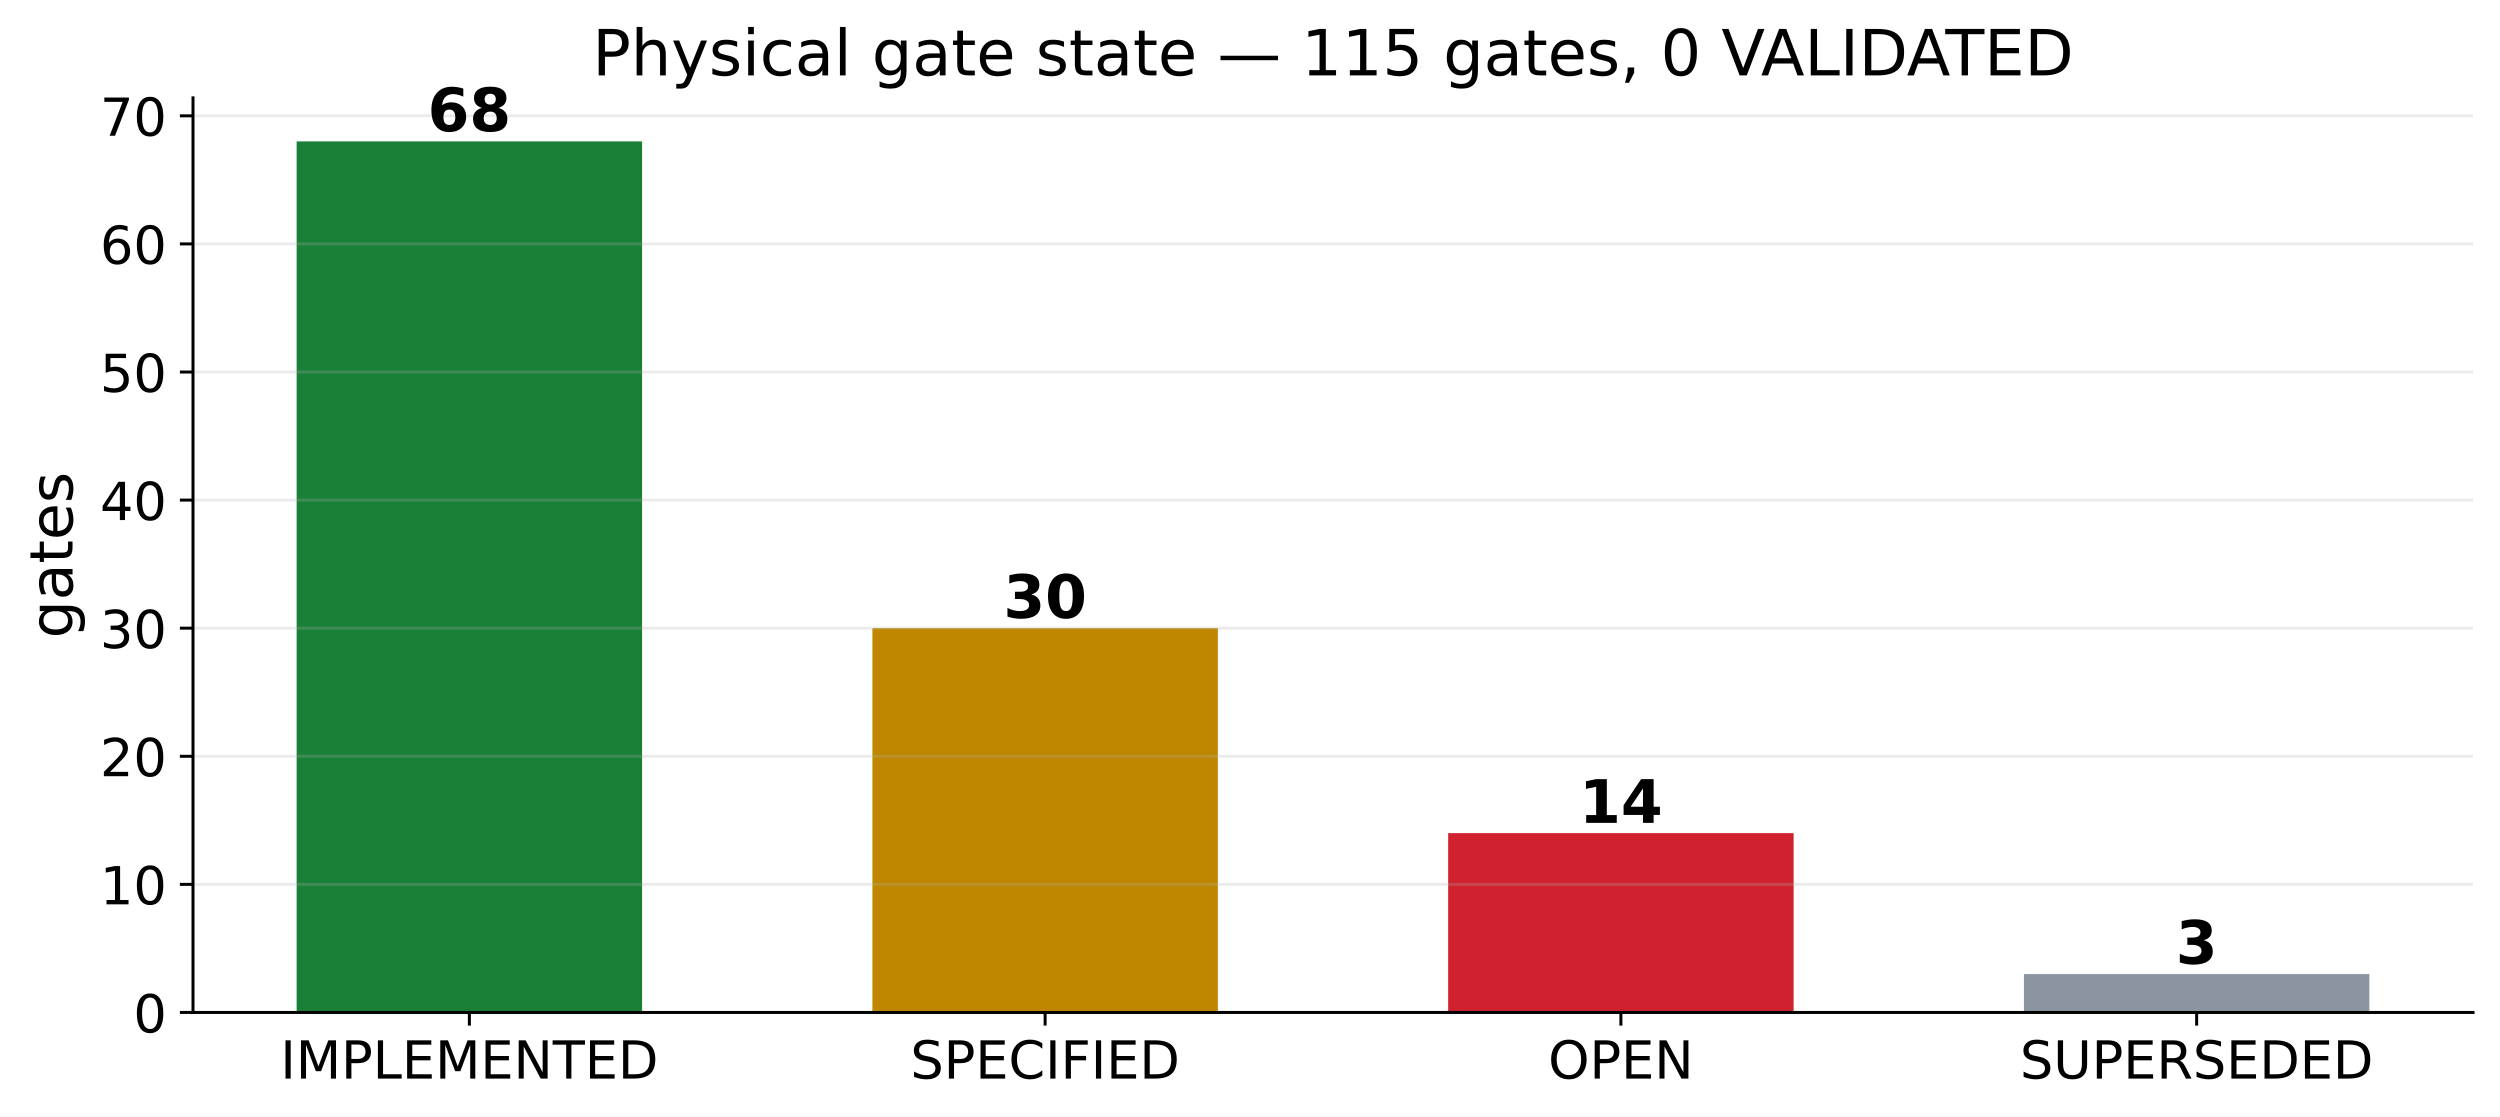
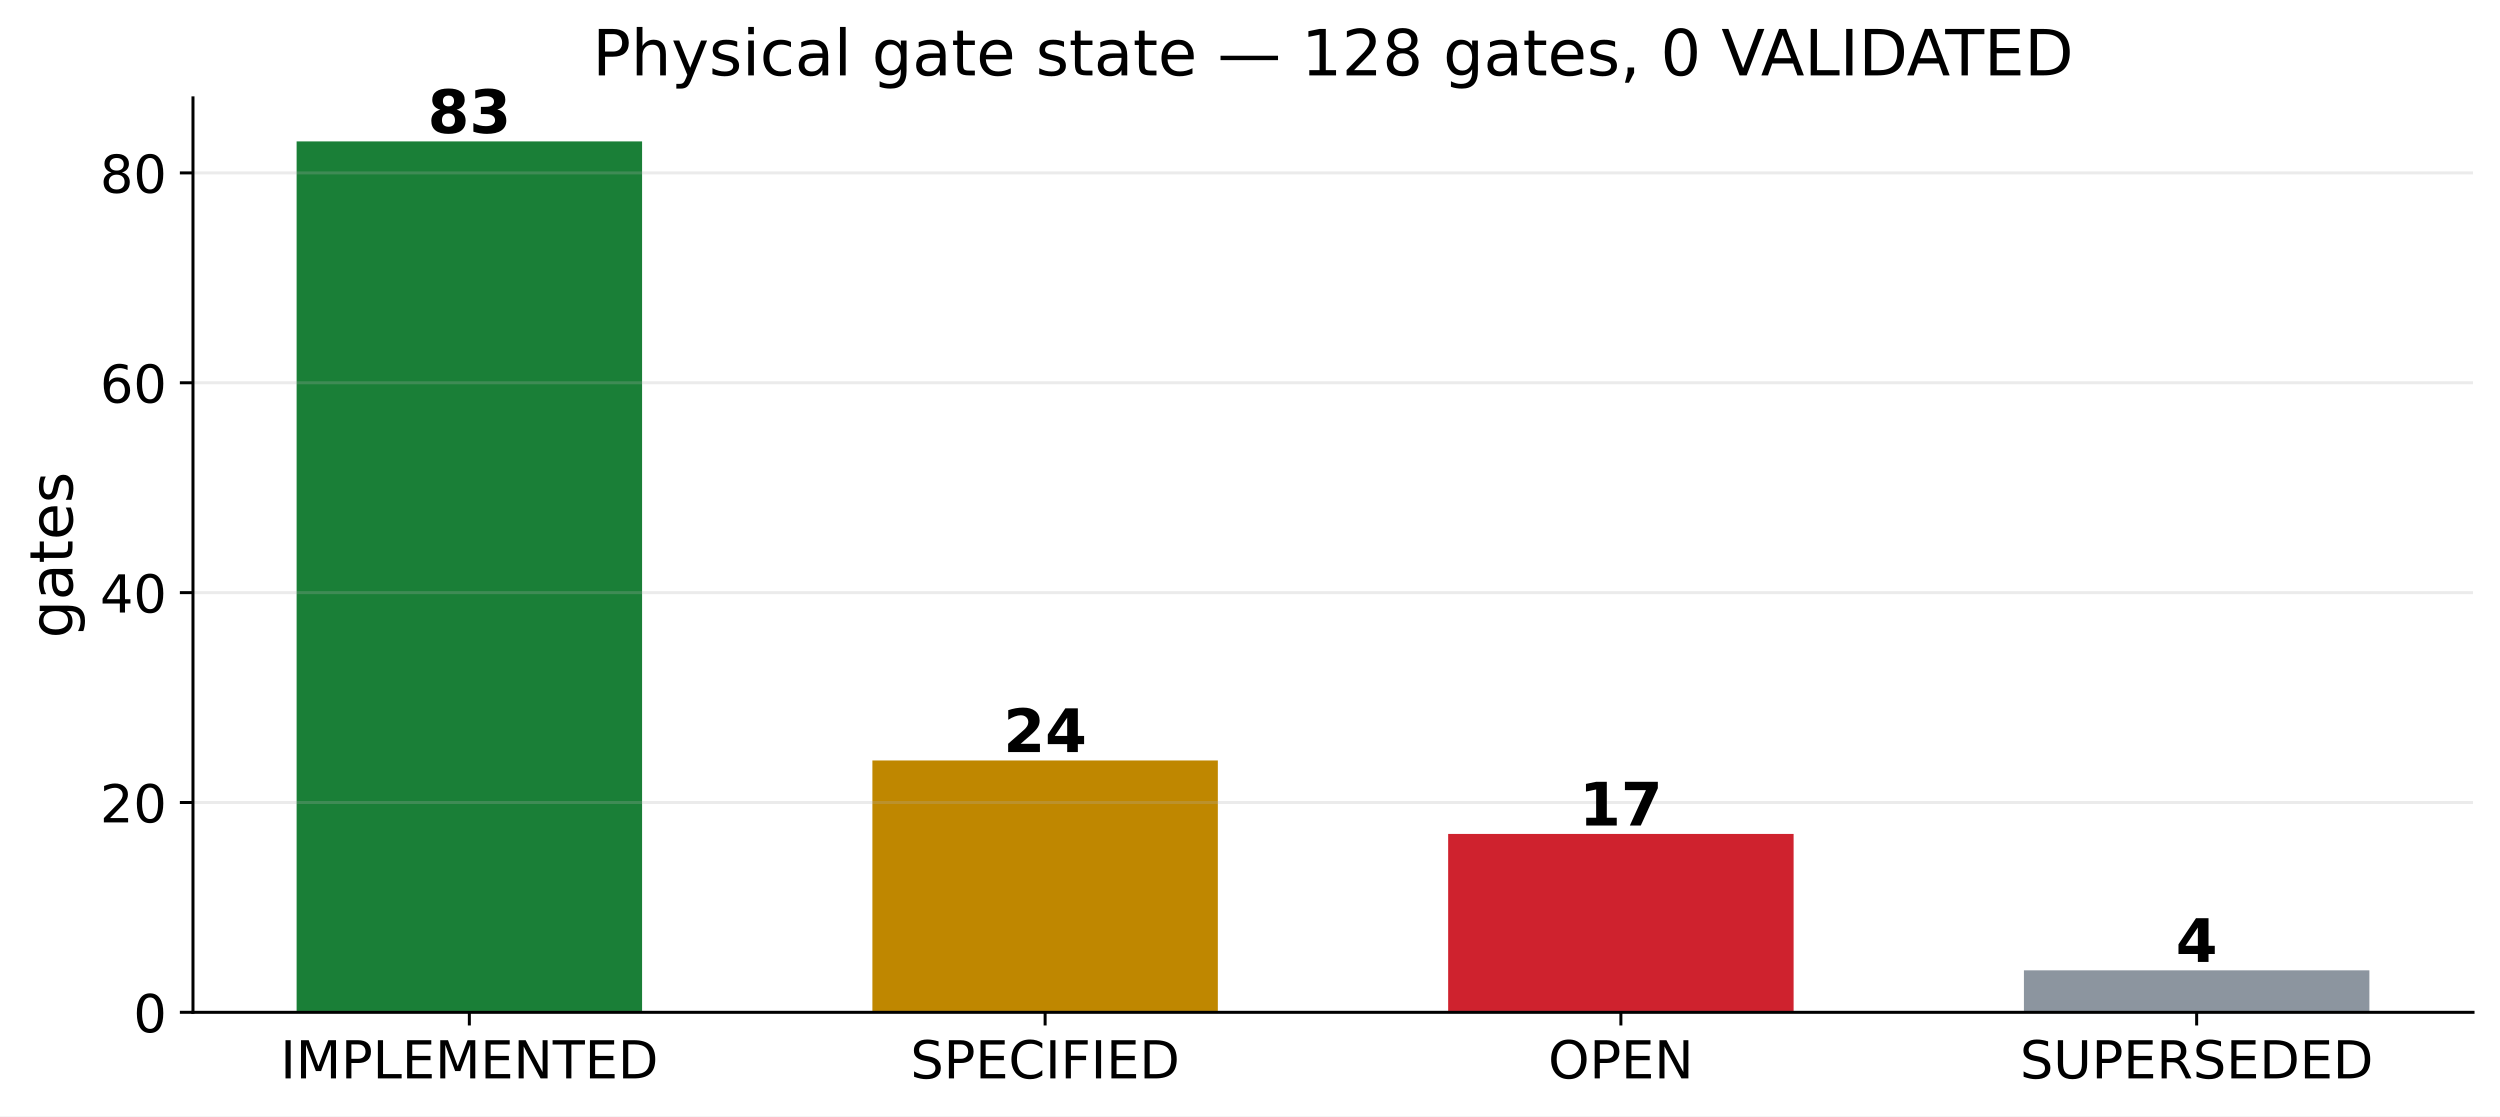
- <svg xmlns="http://www.w3.org/2000/svg" xmlns:xlink="http://www.w3.org/1999/xlink" width="667.08pt" height="297.907pt" viewBox="0 0 667.08 297.907" version="1.1">
+ <svg xmlns="http://www.w3.org/2000/svg" xmlns:xlink="http://www.w3.org/1999/xlink" width="667.17pt" height="297.907pt" viewBox="0 0 667.17 297.907" version="1.1">
  <defs>
    <style type="text/css">*{stroke-linejoin: round; stroke-linecap: butt}</style>
  </defs>
  <g id="figure_1">
    <g id="patch_1">
-       <path d="M 0 297.907  L 667.08 297.907  L 667.08 0  L 0 0  z " style="fill: #ffffff" />
+       <path d="M 0 297.907  L 667.17 297.907  L 667.17 0  L 0 0  z " style="fill: #ffffff" />
    </g>
    <g id="axes_1">
      <g id="patch_2">
-         <path d="M 51.5 270.157  L 659.88 270.157  L 659.88 26.117  L 51.5 26.117  z " style="fill: #ffffff" />
+         <path d="M 51.5 270.157  L 659.97 270.157  L 659.97 26.117  L 51.5 26.117  z " style="fill: #ffffff" />
      </g>
      <g id="patch_3">
-         <path d="M 79.154 270.157  L 171.332 270.157  L 171.332 37.738  L 79.154 37.738  z " clip-path="url(#p4d691d83dd)" style="fill: #1a7f37" />
+         <path d="M 79.158 270.157  L 171.35 270.157  L 171.35 37.738  L 79.158 37.738  z " clip-path="url(#p8c5c4b547a)" style="fill: #1a7f37" />
      </g>
      <g id="patch_4">
-         <path d="M 232.785 270.157  L 324.964 270.157  L 324.964 167.62  L 232.785 167.62  z " clip-path="url(#p4d691d83dd)" style="fill: #bf8700" />
+         <path d="M 232.812 270.157  L 325.004 270.157  L 325.004 202.952  L 232.812 202.952  z " clip-path="url(#p8c5c4b547a)" style="fill: #bf8700" />
      </g>
      <g id="patch_5">
-         <path d="M 386.416 270.157  L 478.595 270.157  L 478.595 222.306  L 386.416 222.306  z " clip-path="url(#p4d691d83dd)" style="fill: #cf222e" />
+         <path d="M 386.466 270.157  L 478.658 270.157  L 478.658 222.553  L 386.466 222.553  z " clip-path="url(#p8c5c4b547a)" style="fill: #cf222e" />
      </g>
      <g id="patch_6">
-         <path d="M 540.048 270.157  L 632.226 270.157  L 632.226 259.904  L 540.048 259.904  z " clip-path="url(#p4d691d83dd)" style="fill: #8c959f" />
+         <path d="M 540.12 270.157  L 632.312 270.157  L 632.312 258.956  L 540.12 258.956  z " clip-path="url(#p8c5c4b547a)" style="fill: #8c959f" />
      </g>
      <g id="matplotlib.axis_1">
        <g id="xtick_1">
          <g id="line2d_1">
            <defs>
-               <path id="m26388fd2c3" d="M 0 0  L 0 3.5  " style="stroke: #000000; stroke-width: 0.8" />
+               <path id="m0de91e0c9c" d="M 0 0  L 0 3.5  " style="stroke: #000000; stroke-width: 0.8" />
            </defs>
            <g>
-               <use xlink:href="#m26388fd2c3" x="125.243" y="270.157" style="stroke: #000000; stroke-width: 0.8" />
+               <use xlink:href="#m0de91e0c9c" x="125.254" y="270.157" style="stroke: #000000; stroke-width: 0.8" />
            </g>
          </g>
          <g id="text_1">
-             <text style="font-size: 14px; font-family: 'DejaVu Sans', 'Bitstream Vera Sans', 'Computer Modern Sans Serif', 'Lucida Grande', 'Verdana', 'Geneva', 'Lucid', 'Arial', 'Helvetica', 'Avant Garde', sans-serif; text-anchor: middle" x="125.243" y="287.795" transform="rotate(-0 125.243 287.7952)">IMPLEMENTED</text>
+             <text style="font-size: 14px; font-family: 'DejaVu Sans', 'Bitstream Vera Sans', 'Computer Modern Sans Serif', 'Lucida Grande', 'Verdana', 'Geneva', 'Lucid', 'Arial', 'Helvetica', 'Avant Garde', sans-serif; text-anchor: middle" x="125.254" y="287.795" transform="rotate(-0 125.2539 287.7952)">IMPLEMENTED</text>
          </g>
        </g>
        <g id="xtick_2">
          <g id="line2d_2">
            <g>
-               <use xlink:href="#m26388fd2c3" x="278.874" y="270.157" style="stroke: #000000; stroke-width: 0.8" />
+               <use xlink:href="#m0de91e0c9c" x="278.908" y="270.157" style="stroke: #000000; stroke-width: 0.8" />
            </g>
          </g>
          <g id="text_2">
-             <text style="font-size: 14px; font-family: 'DejaVu Sans', 'Bitstream Vera Sans', 'Computer Modern Sans Serif', 'Lucida Grande', 'Verdana', 'Geneva', 'Lucid', 'Arial', 'Helvetica', 'Avant Garde', sans-serif; text-anchor: middle" x="278.874" y="287.795" transform="rotate(-0 278.8743 287.7952)">SPECIFIED</text>
+             <text style="font-size: 14px; font-family: 'DejaVu Sans', 'Bitstream Vera Sans', 'Computer Modern Sans Serif', 'Lucida Grande', 'Verdana', 'Geneva', 'Lucid', 'Arial', 'Helvetica', 'Avant Garde', sans-serif; text-anchor: middle" x="278.908" y="287.795" transform="rotate(-0 278.908 287.7952)">SPECIFIED</text>
          </g>
        </g>
        <g id="xtick_3">
          <g id="line2d_3">
            <g>
-               <use xlink:href="#m26388fd2c3" x="432.506" y="270.157" style="stroke: #000000; stroke-width: 0.8" />
+               <use xlink:href="#m0de91e0c9c" x="432.562" y="270.157" style="stroke: #000000; stroke-width: 0.8" />
            </g>
          </g>
          <g id="text_3">
-             <text style="font-size: 14px; font-family: 'DejaVu Sans', 'Bitstream Vera Sans', 'Computer Modern Sans Serif', 'Lucida Grande', 'Verdana', 'Geneva', 'Lucid', 'Arial', 'Helvetica', 'Avant Garde', sans-serif; text-anchor: middle" x="432.506" y="287.795" transform="rotate(-0 432.5057 287.7952)">OPEN</text>
+             <text style="font-size: 14px; font-family: 'DejaVu Sans', 'Bitstream Vera Sans', 'Computer Modern Sans Serif', 'Lucida Grande', 'Verdana', 'Geneva', 'Lucid', 'Arial', 'Helvetica', 'Avant Garde', sans-serif; text-anchor: middle" x="432.562" y="287.795" transform="rotate(-0 432.562 287.7952)">OPEN</text>
          </g>
        </g>
        <g id="xtick_4">
          <g id="line2d_4">
            <g>
-               <use xlink:href="#m26388fd2c3" x="586.137" y="270.157" style="stroke: #000000; stroke-width: 0.8" />
+               <use xlink:href="#m0de91e0c9c" x="586.216" y="270.157" style="stroke: #000000; stroke-width: 0.8" />
            </g>
          </g>
          <g id="text_4">
-             <text style="font-size: 14px; font-family: 'DejaVu Sans', 'Bitstream Vera Sans', 'Computer Modern Sans Serif', 'Lucida Grande', 'Verdana', 'Geneva', 'Lucid', 'Arial', 'Helvetica', 'Avant Garde', sans-serif; text-anchor: middle" x="586.137" y="287.795" transform="rotate(-0 586.137 287.7952)">SUPERSEDED</text>
+             <text style="font-size: 14px; font-family: 'DejaVu Sans', 'Bitstream Vera Sans', 'Computer Modern Sans Serif', 'Lucida Grande', 'Verdana', 'Geneva', 'Lucid', 'Arial', 'Helvetica', 'Avant Garde', sans-serif; text-anchor: middle" x="586.216" y="287.795" transform="rotate(-0 586.2161 287.7952)">SUPERSEDED</text>
          </g>
        </g>
      </g>
      <g id="matplotlib.axis_2">
        <g id="ytick_1">
          <g id="line2d_5">
-             <path d="M 51.5 270.157  L 659.88 270.157  " clip-path="url(#p4d691d83dd)" style="fill: none; stroke: #b0b0b0; stroke-opacity: 0.25; stroke-width: 0.8; stroke-linecap: square" />
+             <path d="M 51.5 270.157  L 659.97 270.157  " clip-path="url(#p8c5c4b547a)" style="fill: none; stroke: #b0b0b0; stroke-opacity: 0.25; stroke-width: 0.8; stroke-linecap: square" />
          </g>
          <g id="line2d_6">
            <defs>
-               <path id="m69d08272c4" d="M 0 0  L -3.5 0  " style="stroke: #000000; stroke-width: 0.8" />
+               <path id="mc446de9cf3" d="M 0 0  L -3.5 0  " style="stroke: #000000; stroke-width: 0.8" />
            </defs>
            <g>
-               <use xlink:href="#m69d08272c4" x="51.5" y="270.157" style="stroke: #000000; stroke-width: 0.8" />
+               <use xlink:href="#mc446de9cf3" x="51.5" y="270.157" style="stroke: #000000; stroke-width: 0.8" />
            </g>
          </g>
          <g id="text_5">
            <text style="font-size: 14px; font-family: 'DejaVu Sans', 'Bitstream Vera Sans', 'Computer Modern Sans Serif', 'Lucida Grande', 'Verdana', 'Geneva', 'Lucid', 'Arial', 'Helvetica', 'Avant Garde', sans-serif; text-anchor: end" x="44.5" y="275.476" transform="rotate(-0 44.5 275.4762)">0</text>
          </g>
        </g>
        <g id="ytick_2">
          <g id="line2d_7">
-             <path d="M 51.5 235.978  L 659.88 235.978  " clip-path="url(#p4d691d83dd)" style="fill: none; stroke: #b0b0b0; stroke-opacity: 0.25; stroke-width: 0.8; stroke-linecap: square" />
+             <path d="M 51.5 214.153  L 659.97 214.153  " clip-path="url(#p8c5c4b547a)" style="fill: none; stroke: #b0b0b0; stroke-opacity: 0.25; stroke-width: 0.8; stroke-linecap: square" />
          </g>
          <g id="line2d_8">
            <g>
-               <use xlink:href="#m69d08272c4" x="51.5" y="235.978" style="stroke: #000000; stroke-width: 0.8" />
+               <use xlink:href="#mc446de9cf3" x="51.5" y="214.153" style="stroke: #000000; stroke-width: 0.8" />
            </g>
          </g>
          <g id="text_6">
-             <text style="font-size: 14px; font-family: 'DejaVu Sans', 'Bitstream Vera Sans', 'Computer Modern Sans Serif', 'Lucida Grande', 'Verdana', 'Geneva', 'Lucid', 'Arial', 'Helvetica', 'Avant Garde', sans-serif; text-anchor: end" x="44.5" y="241.297" transform="rotate(-0 44.5 241.297)">10</text>
+             <text style="font-size: 14px; font-family: 'DejaVu Sans', 'Bitstream Vera Sans', 'Computer Modern Sans Serif', 'Lucida Grande', 'Verdana', 'Geneva', 'Lucid', 'Arial', 'Helvetica', 'Avant Garde', sans-serif; text-anchor: end" x="44.5" y="219.472" transform="rotate(-0 44.5 219.4717)">20</text>
          </g>
        </g>
        <g id="ytick_3">
          <g id="line2d_9">
-             <path d="M 51.5 201.799  L 659.88 201.799  " clip-path="url(#p4d691d83dd)" style="fill: none; stroke: #b0b0b0; stroke-opacity: 0.25; stroke-width: 0.8; stroke-linecap: square" />
+             <path d="M 51.5 158.148  L 659.97 158.148  " clip-path="url(#p8c5c4b547a)" style="fill: none; stroke: #b0b0b0; stroke-opacity: 0.25; stroke-width: 0.8; stroke-linecap: square" />
          </g>
          <g id="line2d_10">
            <g>
-               <use xlink:href="#m69d08272c4" x="51.5" y="201.799" style="stroke: #000000; stroke-width: 0.8" />
+               <use xlink:href="#mc446de9cf3" x="51.5" y="158.148" style="stroke: #000000; stroke-width: 0.8" />
            </g>
          </g>
          <g id="text_7">
-             <text style="font-size: 14px; font-family: 'DejaVu Sans', 'Bitstream Vera Sans', 'Computer Modern Sans Serif', 'Lucida Grande', 'Verdana', 'Geneva', 'Lucid', 'Arial', 'Helvetica', 'Avant Garde', sans-serif; text-anchor: end" x="44.5" y="207.118" transform="rotate(-0 44.5 207.1177)">20</text>
+             <text style="font-size: 14px; font-family: 'DejaVu Sans', 'Bitstream Vera Sans', 'Computer Modern Sans Serif', 'Lucida Grande', 'Verdana', 'Geneva', 'Lucid', 'Arial', 'Helvetica', 'Avant Garde', sans-serif; text-anchor: end" x="44.5" y="163.467" transform="rotate(-0 44.5 163.4671)">40</text>
          </g>
        </g>
        <g id="ytick_4">
          <g id="line2d_11">
-             <path d="M 51.5 167.62  L 659.88 167.62  " clip-path="url(#p4d691d83dd)" style="fill: none; stroke: #b0b0b0; stroke-opacity: 0.25; stroke-width: 0.8; stroke-linecap: square" />
+             <path d="M 51.5 102.144  L 659.97 102.144  " clip-path="url(#p8c5c4b547a)" style="fill: none; stroke: #b0b0b0; stroke-opacity: 0.25; stroke-width: 0.8; stroke-linecap: square" />
          </g>
          <g id="line2d_12">
            <g>
-               <use xlink:href="#m69d08272c4" x="51.5" y="167.62" style="stroke: #000000; stroke-width: 0.8" />
+               <use xlink:href="#mc446de9cf3" x="51.5" y="102.144" style="stroke: #000000; stroke-width: 0.8" />
            </g>
          </g>
          <g id="text_8">
-             <text style="font-size: 14px; font-family: 'DejaVu Sans', 'Bitstream Vera Sans', 'Computer Modern Sans Serif', 'Lucida Grande', 'Verdana', 'Geneva', 'Lucid', 'Arial', 'Helvetica', 'Avant Garde', sans-serif; text-anchor: end" x="44.5" y="172.938" transform="rotate(-0 44.5 172.9384)">30</text>
+             <text style="font-size: 14px; font-family: 'DejaVu Sans', 'Bitstream Vera Sans', 'Computer Modern Sans Serif', 'Lucida Grande', 'Verdana', 'Geneva', 'Lucid', 'Arial', 'Helvetica', 'Avant Garde', sans-serif; text-anchor: end" x="44.5" y="107.462" transform="rotate(-0 44.5 107.4625)">60</text>
          </g>
        </g>
        <g id="ytick_5">
          <g id="line2d_13">
-             <path d="M 51.5 133.44  L 659.88 133.44  " clip-path="url(#p4d691d83dd)" style="fill: none; stroke: #b0b0b0; stroke-opacity: 0.25; stroke-width: 0.8; stroke-linecap: square" />
+             <path d="M 51.5 46.139  L 659.97 46.139  " clip-path="url(#p8c5c4b547a)" style="fill: none; stroke: #b0b0b0; stroke-opacity: 0.25; stroke-width: 0.8; stroke-linecap: square" />
          </g>
          <g id="line2d_14">
            <g>
-               <use xlink:href="#m69d08272c4" x="51.5" y="133.44" style="stroke: #000000; stroke-width: 0.8" />
+               <use xlink:href="#mc446de9cf3" x="51.5" y="46.139" style="stroke: #000000; stroke-width: 0.8" />
            </g>
          </g>
          <g id="text_9">
-             <text style="font-size: 14px; font-family: 'DejaVu Sans', 'Bitstream Vera Sans', 'Computer Modern Sans Serif', 'Lucida Grande', 'Verdana', 'Geneva', 'Lucid', 'Arial', 'Helvetica', 'Avant Garde', sans-serif; text-anchor: end" x="44.5" y="138.759" transform="rotate(-0 44.5 138.7592)">40</text>
+             <text style="font-size: 14px; font-family: 'DejaVu Sans', 'Bitstream Vera Sans', 'Computer Modern Sans Serif', 'Lucida Grande', 'Verdana', 'Geneva', 'Lucid', 'Arial', 'Helvetica', 'Avant Garde', sans-serif; text-anchor: end" x="44.5" y="51.458" transform="rotate(-0 44.5 51.45789)">80</text>
          </g>
        </g>
-         <g id="ytick_6">
-           <g id="line2d_15">
-             <path d="M 51.5 99.261  L 659.88 99.261  " clip-path="url(#p4d691d83dd)" style="fill: none; stroke: #b0b0b0; stroke-opacity: 0.25; stroke-width: 0.8; stroke-linecap: square" />
-           </g>
-           <g id="line2d_16">
-             <g>
-               <use xlink:href="#m69d08272c4" x="51.5" y="99.261" style="stroke: #000000; stroke-width: 0.8" />
-             </g>
-           </g>
-           <g id="text_10">
-             <text style="font-size: 14px; font-family: 'DejaVu Sans', 'Bitstream Vera Sans', 'Computer Modern Sans Serif', 'Lucida Grande', 'Verdana', 'Geneva', 'Lucid', 'Arial', 'Helvetica', 'Avant Garde', sans-serif; text-anchor: end" x="44.5" y="104.58" transform="rotate(-0 44.5 104.5799)">50</text>
-           </g>
-         </g>
-         <g id="ytick_7">
-           <g id="line2d_17">
-             <path d="M 51.5 65.082  L 659.88 65.082  " clip-path="url(#p4d691d83dd)" style="fill: none; stroke: #b0b0b0; stroke-opacity: 0.25; stroke-width: 0.8; stroke-linecap: square" />
-           </g>
-           <g id="line2d_18">
-             <g>
-               <use xlink:href="#m69d08272c4" x="51.5" y="65.082" style="stroke: #000000; stroke-width: 0.8" />
-             </g>
-           </g>
-           <g id="text_11">
-             <text style="font-size: 14px; font-family: 'DejaVu Sans', 'Bitstream Vera Sans', 'Computer Modern Sans Serif', 'Lucida Grande', 'Verdana', 'Geneva', 'Lucid', 'Arial', 'Helvetica', 'Avant Garde', sans-serif; text-anchor: end" x="44.5" y="70.401" transform="rotate(-0 44.5 70.40062)">60</text>
-           </g>
-         </g>
-         <g id="ytick_8">
-           <g id="line2d_19">
-             <path d="M 51.5 30.902  L 659.88 30.902  " clip-path="url(#p4d691d83dd)" style="fill: none; stroke: #b0b0b0; stroke-opacity: 0.25; stroke-width: 0.8; stroke-linecap: square" />
-           </g>
-           <g id="line2d_20">
-             <g>
-               <use xlink:href="#m69d08272c4" x="51.5" y="30.902" style="stroke: #000000; stroke-width: 0.8" />
-             </g>
-           </g>
-           <g id="text_12">
-             <text style="font-size: 14px; font-family: 'DejaVu Sans', 'Bitstream Vera Sans', 'Computer Modern Sans Serif', 'Lucida Grande', 'Verdana', 'Geneva', 'Lucid', 'Arial', 'Helvetica', 'Avant Garde', sans-serif; text-anchor: end" x="44.5" y="36.221" transform="rotate(-0 44.5 36.22135)">70</text>
-           </g>
-         </g>
-         <g id="text_13">
+         <g id="text_10">
          <text style="font-size: 16px; font-family: 'DejaVu Sans', 'Bitstream Vera Sans', 'Computer Modern Sans Serif', 'Lucida Grande', 'Verdana', 'Geneva', 'Lucid', 'Arial', 'Helvetica', 'Avant Garde', sans-serif; text-anchor: middle" x="19.358" y="148.137" transform="rotate(-90 19.3575 148.1373)">gates</text>
        </g>
      </g>
      <g id="patch_7">
        <path d="M 51.5 270.157  L 51.5 26.117  " style="fill: none; stroke: #000000; stroke-width: 0.8; stroke-linejoin: miter; stroke-linecap: square" />
      </g>
      <g id="patch_8">
-         <path d="M 51.5 270.157  L 659.88 270.157  " style="fill: none; stroke: #000000; stroke-width: 0.8; stroke-linejoin: miter; stroke-linecap: square" />
+         <path d="M 51.5 270.157  L 659.97 270.157  " style="fill: none; stroke: #000000; stroke-width: 0.8; stroke-linejoin: miter; stroke-linecap: square" />
+       </g>
+       <g id="text_11">
+         <text style="font-weight: 700; font-size: 16px; font-family: 'DejaVu Sans', 'Bitstream Vera Sans', 'Computer Modern Sans Serif', 'Lucida Grande', 'Verdana', 'Geneva', 'Lucid', 'Arial', 'Helvetica', 'Avant Garde', sans-serif; text-anchor: middle" x="125.254" y="35.498" transform="rotate(-0 125.2539 35.49811)">83</text>
+       </g>
+       <g id="text_12">
+         <text style="font-weight: 700; font-size: 16px; font-family: 'DejaVu Sans', 'Bitstream Vera Sans', 'Computer Modern Sans Serif', 'Lucida Grande', 'Verdana', 'Geneva', 'Lucid', 'Arial', 'Helvetica', 'Avant Garde', sans-serif; text-anchor: middle" x="278.908" y="200.712" transform="rotate(-0 278.908 200.7117)">24</text>
+       </g>
+       <g id="text_13">
+         <text style="font-weight: 700; font-size: 16px; font-family: 'DejaVu Sans', 'Bitstream Vera Sans', 'Computer Modern Sans Serif', 'Lucida Grande', 'Verdana', 'Geneva', 'Lucid', 'Arial', 'Helvetica', 'Avant Garde', sans-serif; text-anchor: middle" x="432.562" y="220.313" transform="rotate(-0 432.562 220.3133)">17</text>
      </g>
      <g id="text_14">
-         <text style="font-weight: 700; font-size: 16px; font-family: 'DejaVu Sans', 'Bitstream Vera Sans', 'Computer Modern Sans Serif', 'Lucida Grande', 'Verdana', 'Geneva', 'Lucid', 'Arial', 'Helvetica', 'Avant Garde', sans-serif; text-anchor: middle" x="125.243" y="35.004" transform="rotate(-0 125.243 35.00395)">68</text>
+         <text style="font-weight: 700; font-size: 16px; font-family: 'DejaVu Sans', 'Bitstream Vera Sans', 'Computer Modern Sans Serif', 'Lucida Grande', 'Verdana', 'Geneva', 'Lucid', 'Arial', 'Helvetica', 'Avant Garde', sans-serif; text-anchor: middle" x="586.216" y="256.716" transform="rotate(-0 586.2161 256.7162)">4</text>
      </g>
      <g id="text_15">
-         <text style="font-weight: 700; font-size: 16px; font-family: 'DejaVu Sans', 'Bitstream Vera Sans', 'Computer Modern Sans Serif', 'Lucida Grande', 'Verdana', 'Geneva', 'Lucid', 'Arial', 'Helvetica', 'Avant Garde', sans-serif; text-anchor: middle" x="278.874" y="164.885" transform="rotate(-0 278.8743 164.8852)">30</text>
-       </g>
-       <g id="text_16">
-         <text style="font-weight: 700; font-size: 16px; font-family: 'DejaVu Sans', 'Bitstream Vera Sans', 'Computer Modern Sans Serif', 'Lucida Grande', 'Verdana', 'Geneva', 'Lucid', 'Arial', 'Helvetica', 'Avant Garde', sans-serif; text-anchor: middle" x="432.506" y="219.572" transform="rotate(-0 432.5057 219.572)">14</text>
-       </g>
-       <g id="text_17">
-         <text style="font-weight: 700; font-size: 16px; font-family: 'DejaVu Sans', 'Bitstream Vera Sans', 'Computer Modern Sans Serif', 'Lucida Grande', 'Verdana', 'Geneva', 'Lucid', 'Arial', 'Helvetica', 'Avant Garde', sans-serif; text-anchor: middle" x="586.137" y="257.169" transform="rotate(-0 586.137 257.1692)">3</text>
-       </g>
-       <g id="text_18">
-         <text style="font-size: 17px; font-family: 'DejaVu Sans', 'Bitstream Vera Sans', 'Computer Modern Sans Serif', 'Lucida Grande', 'Verdana', 'Geneva', 'Lucid', 'Arial', 'Helvetica', 'Avant Garde', sans-serif; text-anchor: middle" x="355.69" y="20.117" transform="rotate(-0 355.69 20.11734)">Physical gate state — 115 gates, 0 VALIDATED</text>
+         <text style="font-size: 17px; font-family: 'DejaVu Sans', 'Bitstream Vera Sans', 'Computer Modern Sans Serif', 'Lucida Grande', 'Verdana', 'Geneva', 'Lucid', 'Arial', 'Helvetica', 'Avant Garde', sans-serif; text-anchor: middle" x="355.735" y="20.117" transform="rotate(-0 355.735 20.11734)">Physical gate state — 128 gates, 0 VALIDATED</text>
      </g>
    </g>
  </g>
  <defs>
-     <clipPath id="p4d691d83dd">
-       <rect x="51.5" y="26.117" width="608.38" height="244.04" />
+     <clipPath id="p8c5c4b547a">
+       <rect x="51.5" y="26.117" width="608.47" height="244.04" />
    </clipPath>
  </defs>
</svg>
